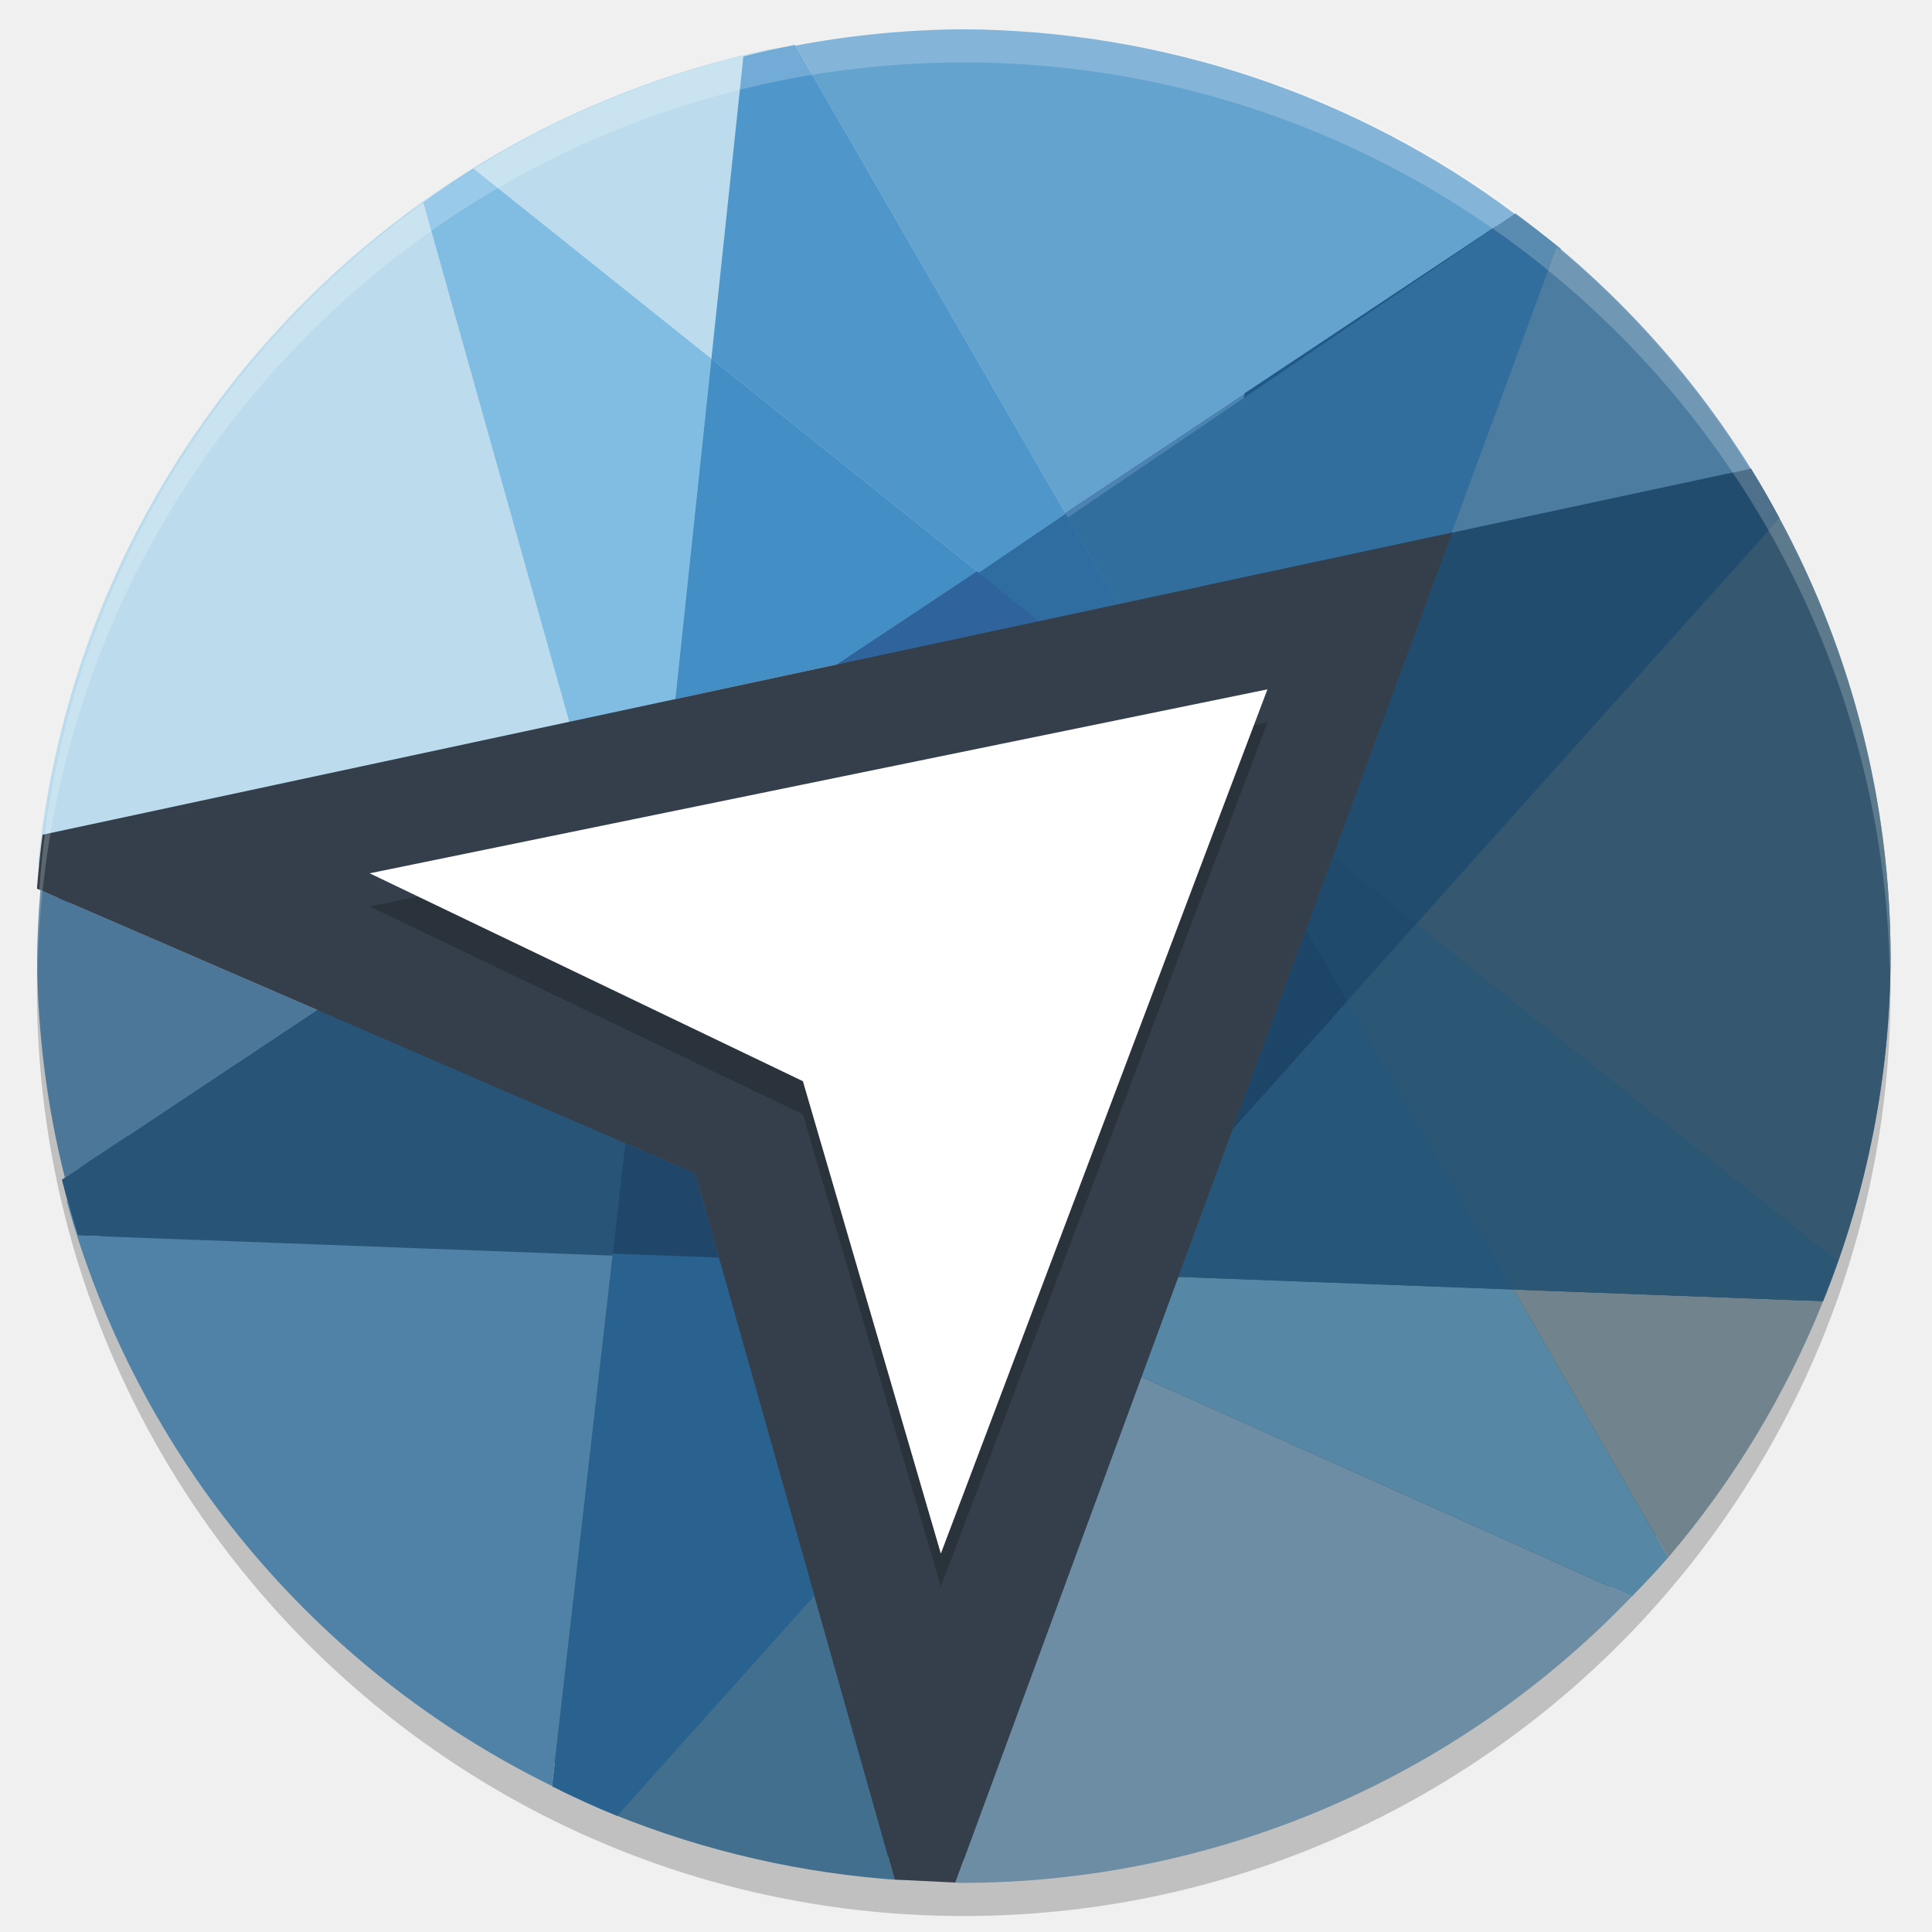
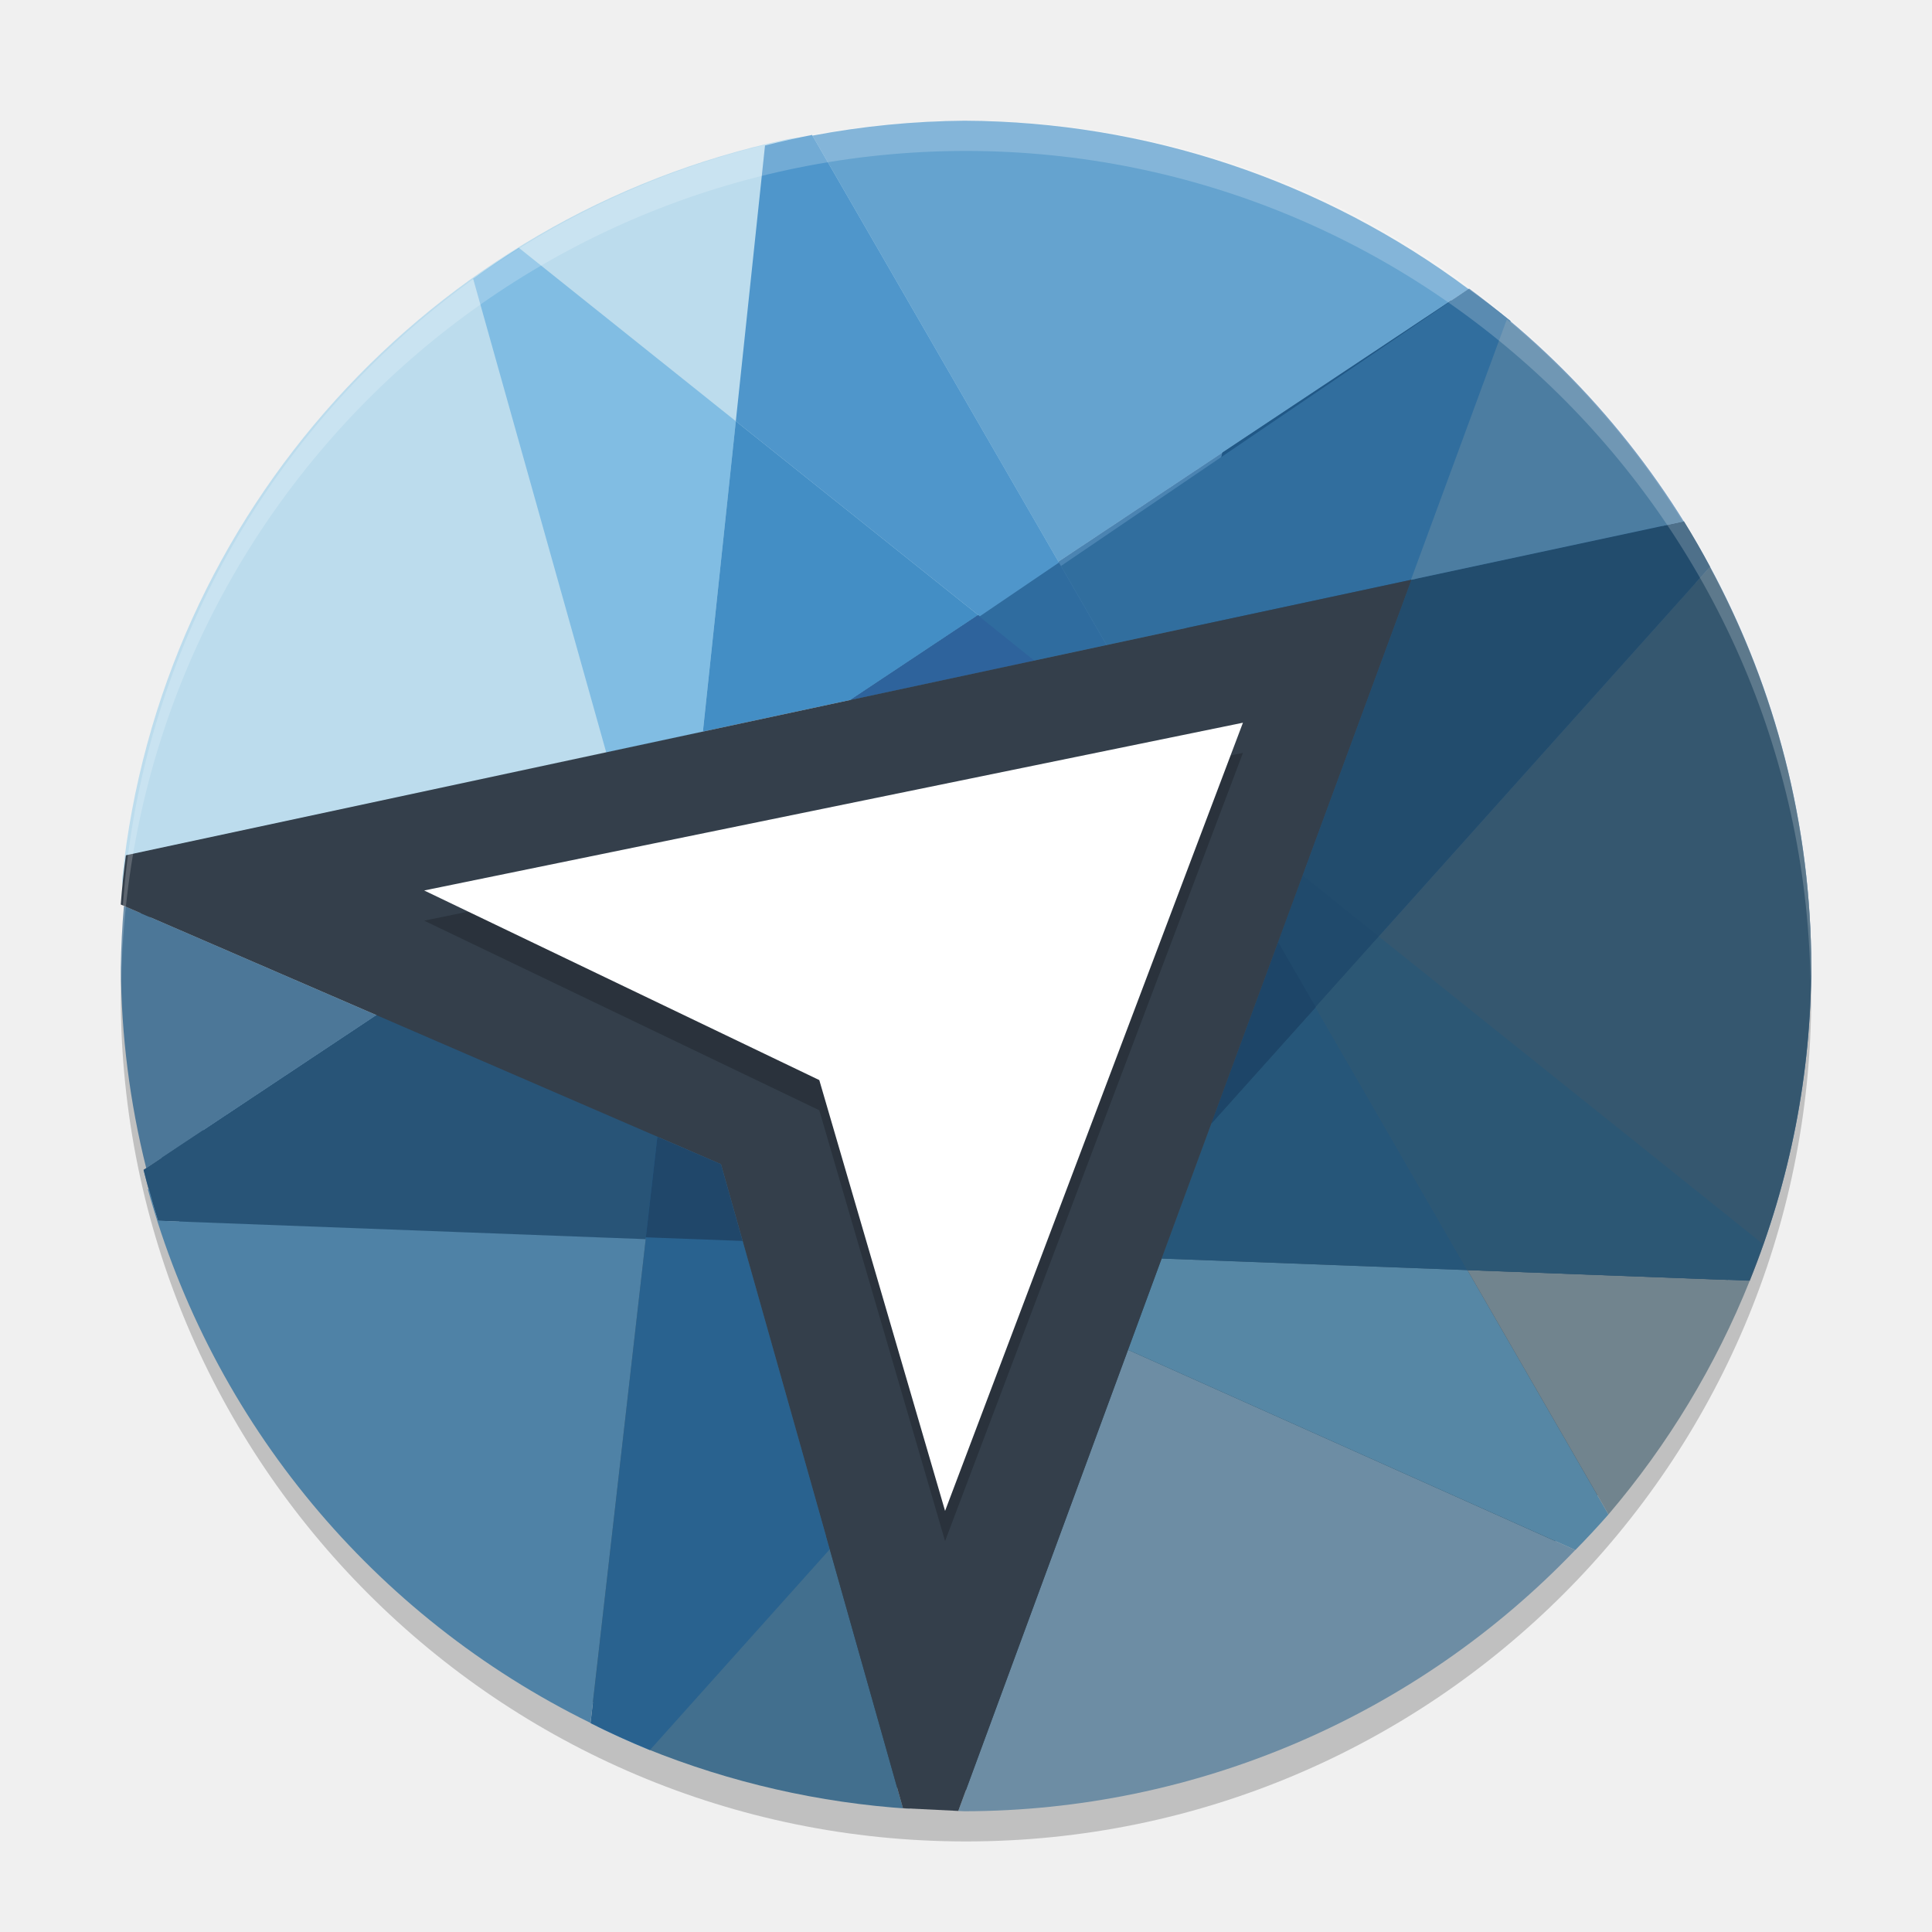
- <svg xmlns="http://www.w3.org/2000/svg" width="512" height="512" version="1.1" id="svg76">
-   <defs id="defs80" />
-   <circle style="opacity:0.2;stroke-width:8.772" cx="255.409" cy="262.151" r="245.614" id="circle2" />
-   <ellipse style="fill:#2d4a5e;stroke-width:8.772" cx="254.961" cy="253.379" rx="239.904" ry="239.474" id="ellipse4" />
-   <path style="fill:#bcdced;stroke-width:8.772" d="m 312.584,227.831 c 0,135.649 61.881,28.708 -74.013,28.708 -135.894,0 -213.337,128.414 -213.337,-7.235 0,-8.679 -15.877,-13.179 -14.997,-21.626 C 21.307,121.397 100.276,35.257 203.087,13.233 c 16.725,-3.583 34.08,7.57 51.877,7.57 135.894,0 57.62,71.379 57.62,207.028 z" id="path6" />
-   <path style="fill:#65a3cf;stroke-width:8.772" d="m 254.964,7.765 c -14.822,0.108 -29.604,1.553 -44.166,4.317 l 71.463,123.79 119.161,-79.201 C 359.126,25.103 307.776,7.956 254.964,7.765 Z" id="path8" />
-   <path style="fill:#6d8da4;stroke-width:8.772" d="m 302.494,364.913 -49.332,133.984 -1.466,-0.072 v 0.025 a 246.059,245.614 0 0 0 3.268,0.143 246.059,245.614 0 0 0 177.479,-75.915 z" id="path10" />
-   <path style="fill:#426f8e;stroke-width:8.772" d="m 214.739,419.048 -52.119,61.787 a 246.059,245.614 0 0 0 76.365,17.438 v -0.072 l -1.898,-0.097 z" id="path12" />
-   <path style="opacity:0.7;fill:#ff0000;stroke-width:8.772" d="m 432.444,423.078 h 0.025 a 246.059,245.614 0 0 0 4.59,-4.917 246.059,245.614 0 0 1 -4.614,4.917 z" id="path14" />
-   <path style="opacity:0.7;fill:#ff0000;stroke-width:8.772" d="m 148.996,474.695 a 246.059,245.614 0 0 0 13.192,5.972 246.059,245.614 0 0 1 -13.192,-5.972 z" id="path16" />
-   <path style="opacity:0.7;fill:#1b5e99;stroke-width:8.772" d="M 401.614,56.528 16.427,312.624 a 246.059,245.614 0 0 0 4.205,14.775 L 483.145,344.837 A 246.059,245.614 0 0 0 501.023,253.379 246.059,245.614 0 0 0 401.614,56.528 Z" id="path18" />
-   <path style="fill:#81bde3;stroke-width:8.772" d="m 125.495,44.703 c -4.527,2.861 -8.958,5.869 -13.288,9.019 l 58.583,208.484 17.734,-167.133 z" id="path20" />
-   <path style="fill:#316f9f;fill-opacity:0;stroke-width:8.772" d="m 400.653,55.808 -118.223,80.352 63.677,110.286 66.777,-181.38 c -3.979,-3.212 -8.058,-6.3 -12.231,-9.258 z" id="path22" />
-   <path style="fill:#4f96cb;stroke-width:8.772" d="m 210.679,11.89 a 246.059,245.614 0 0 0 -13.673,3.07 l -8.482,80.112 70.91,56.702 22.996,-15.615 z" id="path24" />
-   <path style="fill:#5687a5;stroke-width:8.772" d="m 346.107,246.447 -43.613,118.466 129.974,58.165 a 246.059,245.614 0 0 0 9.636,-10.338 z" id="path26" />
-   <path style="opacity:0.7;fill:#3885c0;stroke-width:8.772" d="m 170.79,262.206 -22.491,212.178 a 246.059,245.614 0 0 0 14.297,6.476 l 52.239,-61.931 z" id="path28" />
-   <path style="fill:#224c6d;stroke-width:8.772" d="m 464.042,124.168 -79.176,16.958 v 0.025 l -58.175,158.018 144.944,-161.76 c -2.393,-4.491 -4.925,-8.906 -7.593,-13.24 z" id="path30" />
-   <path style="fill:#29628f;stroke-width:8.772" d="M 165.72,302.981 146.304,473.4 c 5.648,2.827 11.403,5.435 17.253,7.819 l 52.263,-58.333 -31.622,-111.917 z" id="path32" />
-   <path style="fill:#438ec5;stroke-width:8.772" d="m 188.524,95.073 -9.564,90.186 42.844,-9.187 37.149,-24.681 z" id="path34" />
-   <path style="fill:#2f6c9f;stroke-width:8.772" d="m 282.43,136.161 -22.996,15.615 -0.481,-0.384 -37.149,24.681 74.466,-15.951 z" id="path36" />
-   <path style="fill:#316e9e;stroke-width:8.772" d="m 296.27,160.122 89.797,-19.237 27.585,-74.955 c -3.979,-3.212 -8.058,-6.3 -12.231,-9.258 l -118.416,80.472 z" id="path38" />
-   <path style="fill:#4c7da1;stroke-width:8.772" d="m 412.571,65.451 -27.874,75.723 78.984,-16.934 C 449.884,102.056 432.63,82.21 412.571,65.451 Z" id="path40" />
-   <path style="opacity:0.7;fill:#ff00ff;stroke-width:8.772" d="m 471.419,137.12 c 0,0 0.17,0.338 0,0 z" id="path42" />
-   <path style="fill:#4c7798;stroke-width:8.772" d="m 10.708,235.917 c -0.514,5.944 -0.81,11.904 -0.889,17.869 0.11,19.669 2.587,39.254 7.377,58.333 l 66.873,-44.47 -70.117,-30.342 z" id="path44" />
-   <path style="fill:#71848e;stroke-width:8.772" d="m 401.11,341.742 40.994,70.998 a 246.059,245.614 0 0 0 41.042,-67.904 z" id="path46" />
-   <path style="fill:#35576f;stroke-width:8.772" d="M 471.563,137.432 326.451,299.36 l -14.369,39.025 171.064,6.452 c 11.751,-29.068 17.82,-60.112 17.878,-91.458 -0.097,-40.482 -10.217,-80.312 -29.46,-115.947 z" id="path48" />
-   <path style="fill:#285477;stroke-width:8.772" d="m 84.309,267.482 -67.882,45.141 c 1.247,4.968 2.649,9.895 4.205,14.775 l 141.652,5.349 3.46,-30.318 z" id="path50" />
-   <path style="fill:#265679;stroke-width:8.772" d="m 356.992,265.3 -30.253,33.724 -14.49,39.361 88.86,3.358 z" id="path52" />
-   <path style="fill:#4f82a6;stroke-width:8.772" d="m 17.965,318.044 c -0.107,0.075 -0.181,0.14 -0.288,0.216 18.699,67.707 65.558,124.099 128.628,155.068 l 16.076,-140.964 h -0.047 l -0.047,0.384 -141.652,-5.349 c -0.986,-3.09 -1.807,-6.228 -2.668,-9.355 z m 129.421,155.835 c 0.31,0.151 0.602,0.331 0.913,0.48 0.001,-0.018 -0.001,-0.032 0,-0.047 -0.302,-0.147 -0.611,-0.282 -0.913,-0.432 z" id="path54" />
-   <path style="fill:#20476a;stroke-width:8.772" d="m 165.72,302.981 -3.34,29.239 28.114,1.055 -6.296,-22.307 z" id="path56" />
-   <path style="fill:#1d4568;stroke-width:8.772" d="m 346.107,246.447 -19.416,52.721 30.301,-33.82 z" id="path58" />
-   <path style="fill:#204a6c;stroke-width:8.772" d="m 353.244,227.066 -26.552,72.101 48.707,-54.352 z" id="path60" />
-   <path style="fill:#2c5774;stroke-width:8.772" d="m 375.35,244.792 -18.358,20.508 44.118,76.443 21.242,0.791 60.385,2.279 c 0.799,-1.813 1.576,-3.637 2.331,-5.469 0.655,-1.737 1.212,-3.503 1.826,-5.253 z" id="path62" />
-   <path style="fill:#2e639c;stroke-width:8.772" d="m 258.833,151.463 -37.029,24.609 53.441,-11.441 z" id="path64" />
-   <path style="fill:#1d4568;stroke-width:8.772" d="m 346.107,246.447 -19.416,52.697 30.325,-33.82 z" id="path66" />
-   <path style="fill:#343f4b;stroke-width:8.772" d="m 384.866,141.126 -371.827,79.705 -1.754,0.384 c -0.636,4.75 -1.133,9.517 -1.49,14.296 l 174.404,75.459 52.888,187.137 16.076,0.791 z" id="path68" />
-   <path style="opacity:0.2;stroke-width:8.772" d="M 212.773,295.297 97.964,240.203 335.883,191.454 249.332,420.493 Z" id="path70" />
-   <path style="fill:#ffffff;stroke-width:8.772" d="M 212.773,286.529 97.964,231.435 335.883,182.686 249.332,411.725 Z" id="path72" />
-   <path style="opacity:0.2;fill:#ffffff;stroke-width:8.772" d="M 255.409,7.765 A 245.614,245.614 0 0 0 9.795,253.379 a 245.614,245.614 0 0 0 0.154,4.317 A 245.614,245.614 0 0 1 255.409,16.537 245.614,245.614 0 0 1 500.8,257.696 245.614,245.614 0 0 0 501.023,253.379 245.614,245.614 0 0 0 255.409,7.765 Z" id="path74" />
+ <svg xmlns="http://www.w3.org/2000/svg" width="64" height="64" version="1.1">
+   <circle style="opacity:0.2" cx="32" cy="33" r="28" />
+   <ellipse style="fill:#2d4a5e" cx="31.949" cy="32" rx="27.349" ry="27.3" />
+   <path style="fill:#bcdced" d="m 38.518,29.088 c 0,15.464 7.054,3.273 -8.438,3.273 -15.492,0 -24.32,14.639 -24.32,-0.825 0,-0.989 -1.81,-1.502 -1.71,-2.465 C 5.312,16.954 14.315,7.134 26.035,4.623 c 1.907,-0.408 3.885,0.863 5.914,0.863 15.492,0 6.569,8.137 6.569,23.601 z" />
+   <path style="fill:#65a3cf" d="M 31.949,4 C 30.26,4.012 28.574,4.177 26.914,4.492 L 35.061,18.604 48.646,9.575 C 43.824,5.977 37.97,4.022 31.949,4 Z" />
+   <path style="fill:#6d8da4" d="m 37.368,44.715 -5.624,15.274 -0.167,-0.008 v 0.003 A 28.051,28 0 0 0 31.949,60 28.051,28 0 0 0 52.182,51.346 Z" />
+   <path style="fill:#426f8e" d="m 27.364,50.886 -5.942,7.044 a 28.051,28 0 0 0 8.706,1.988 v -0.008 l -0.216,-0.011 z" />
+   <path style="opacity:0.7;fill:#ff0000" d="m 52.182,51.346 h 0.003 a 28.051,28 0 0 0 0.523,-0.561 28.051,28 0 0 1 -0.526,0.561 z" />
+   <path style="opacity:0.7;fill:#ff0000" d="m 19.869,57.23 a 28.051,28 0 0 0 1.504,0.681 28.051,28 0 0 1 -1.504,-0.681 z" />
+   <path style="opacity:0.7;fill:#1b5e99" d="M 48.667,9.559 4.756,38.754 a 28.051,28 0 0 0 0.479,1.684 l 52.727,1.988 A 28.051,28 0 0 0 60,32 28.051,28 0 0 0 48.667,9.559 Z" />
+   <path style="fill:#81bde3" d="m 17.19,8.211 c -0.516,0.326 -1.021,0.669 -1.515,1.028 L 22.353,33.006 24.375,13.953 Z" />
+   <path style="fill:#316f9f;fill-opacity:0" d="M 48.558,9.477 35.08,18.637 42.34,31.21 49.952,10.532 C 49.498,10.166 49.033,9.814 48.558,9.477 Z" />
+   <path style="fill:#4f96cb" d="m 26.901,4.47 a 28.051,28 0 0 0 -1.559,0.35 l -0.967,9.133 8.084,6.464 2.622,-1.78 z" />
+   <path style="fill:#5687a5" d="m 42.34,31.21 -4.972,13.505 14.817,6.631 a 28.051,28 0 0 0 1.098,-1.179 z" />
+   <path style="opacity:0.7;fill:#3885c0" d="m 22.353,33.006 -2.564,24.188 a 28.051,28 0 0 0 1.63,0.738 l 5.955,-7.06 z" />
+   <path style="fill:#224c6d" d="m 55.784,17.27 -9.026,1.933 v 0.003 L 40.126,37.22 56.65,18.779 c -0.273,-0.512 -0.561,-1.015 -0.866,-1.509 z" />
+   <path style="fill:#29628f" d="M 21.775,37.655 19.562,57.082 c 0.644,0.322 1.3,0.62 1.967,0.891 l 5.958,-6.65 -3.605,-12.759 z" />
+   <path style="fill:#438ec5" d="m 24.375,13.953 -1.09,10.281 4.884,-1.047 4.235,-2.814 z" />
+   <path style="fill:#2f6c9f" d="m 35.08,18.637 -2.622,1.78 -0.055,-0.044 -4.235,2.814 8.489,-1.818 z" />
+   <path style="fill:#316e9e" d="m 36.658,21.369 10.237,-2.193 3.145,-8.545 C 49.586,10.265 49.121,9.913 48.646,9.575 L 35.146,18.749 Z" />
+   <path style="fill:#4c7da1" d="m 49.917,10.576 -3.178,8.632 9.004,-1.93 C 54.17,14.749 52.203,12.487 49.917,10.576 Z" />
+   <path style="opacity:0.7;fill:#ff00ff" d="m 56.625,18.746 c 0,0 0.019,0.039 0,0 z" />
+   <path style="fill:#4c7798" d="m 4.104,30.009 c -0.059,0.678 -0.092,1.357 -0.101,2.037 0.013,2.242 0.295,4.475 0.841,6.65 L 12.467,33.627 4.474,30.168 Z" />
+   <path style="fill:#71848e" d="m 48.61,42.073 4.673,8.094 a 28.051,28 0 0 0 4.679,-7.741 z" />
+   <path style="fill:#35576f" d="m 56.642,18.782 -16.543,18.46 -1.638,4.449 19.501,0.736 C 59.302,39.112 59.993,35.573 60,32 59.989,27.385 58.835,22.844 56.642,18.782 Z" />
+   <path style="fill:#285477" d="m 12.495,33.608 -7.739,5.146 c 0.142,0.566 0.302,1.128 0.479,1.684 l 16.148,0.61 0.394,-3.456 z" />
+   <path style="fill:#265679" d="m 43.58,33.359 -3.449,3.845 -1.652,4.487 10.13,0.383 z" />
+   <path style="fill:#4f82a6" d="m 4.931,39.372 c -0.012,0.009 -0.021,0.016 -0.033,0.025 2.132,7.719 7.474,14.147 14.664,17.678 L 21.395,41.004 h -0.005 l -0.005,0.044 L 5.236,40.438 C 5.123,40.086 5.03,39.728 4.931,39.372 Z M 19.685,57.137 c 0.035,0.017 0.069,0.038 0.104,0.055 1.31e-4,-0.002 -1.31e-4,-0.004 0,-0.005 -0.034,-0.017 -0.07,-0.032 -0.104,-0.049 z" />
+   <path style="fill:#20476a" d="m 21.775,37.655 -0.381,3.333 3.205,0.12 -0.718,-2.543 z" />
+   <path style="fill:#1d4568" d="m 42.34,31.21 -2.213,6.01 3.454,-3.855 z" />
+   <path style="fill:#204a6c" d="m 43.153,29 -3.027,8.22 5.553,-6.196 z" />
+   <path style="fill:#2c5774" d="m 45.673,31.021 -2.093,2.338 5.029,8.714 2.422,0.09 6.884,0.26 c 0.091,-0.207 0.18,-0.415 0.266,-0.623 0.075,-0.198 0.138,-0.399 0.208,-0.599 z" />
+   <path style="fill:#2e639c" d="m 32.39,20.382 -4.221,2.805 6.092,-1.304 z" />
+   <path style="fill:#1d4568" d="m 42.34,31.21 -2.213,6.007 3.457,-3.855 z" />
+   <path style="fill:#343f4b" d="M 46.758,19.203 4.37,28.289 4.17,28.333 C 4.097,28.875 4.041,29.418 4,29.963 l 19.882,8.602 6.029,21.334 1.833,0.09 z" />
+   <path style="opacity:0.2" d="M 27.14,36.779 14.051,30.498 41.174,24.941 31.307,51.051 Z" />
+   <path style="fill:#ffffff" d="M 27.14,35.779 14.051,29.498 41.174,23.941 31.307,50.051 Z" />
+   <path style="opacity:0.2;fill:#ffffff" d="M 32 4 A 28 28 0 0 0 4 32 A 28 28 0 0 0 4.018 32.492 A 28 28 0 0 1 32 5 A 28 28 0 0 1 59.975 32.492 A 28 28 0 0 0 60 32 A 28 28 0 0 0 32 4 z" />
</svg>
